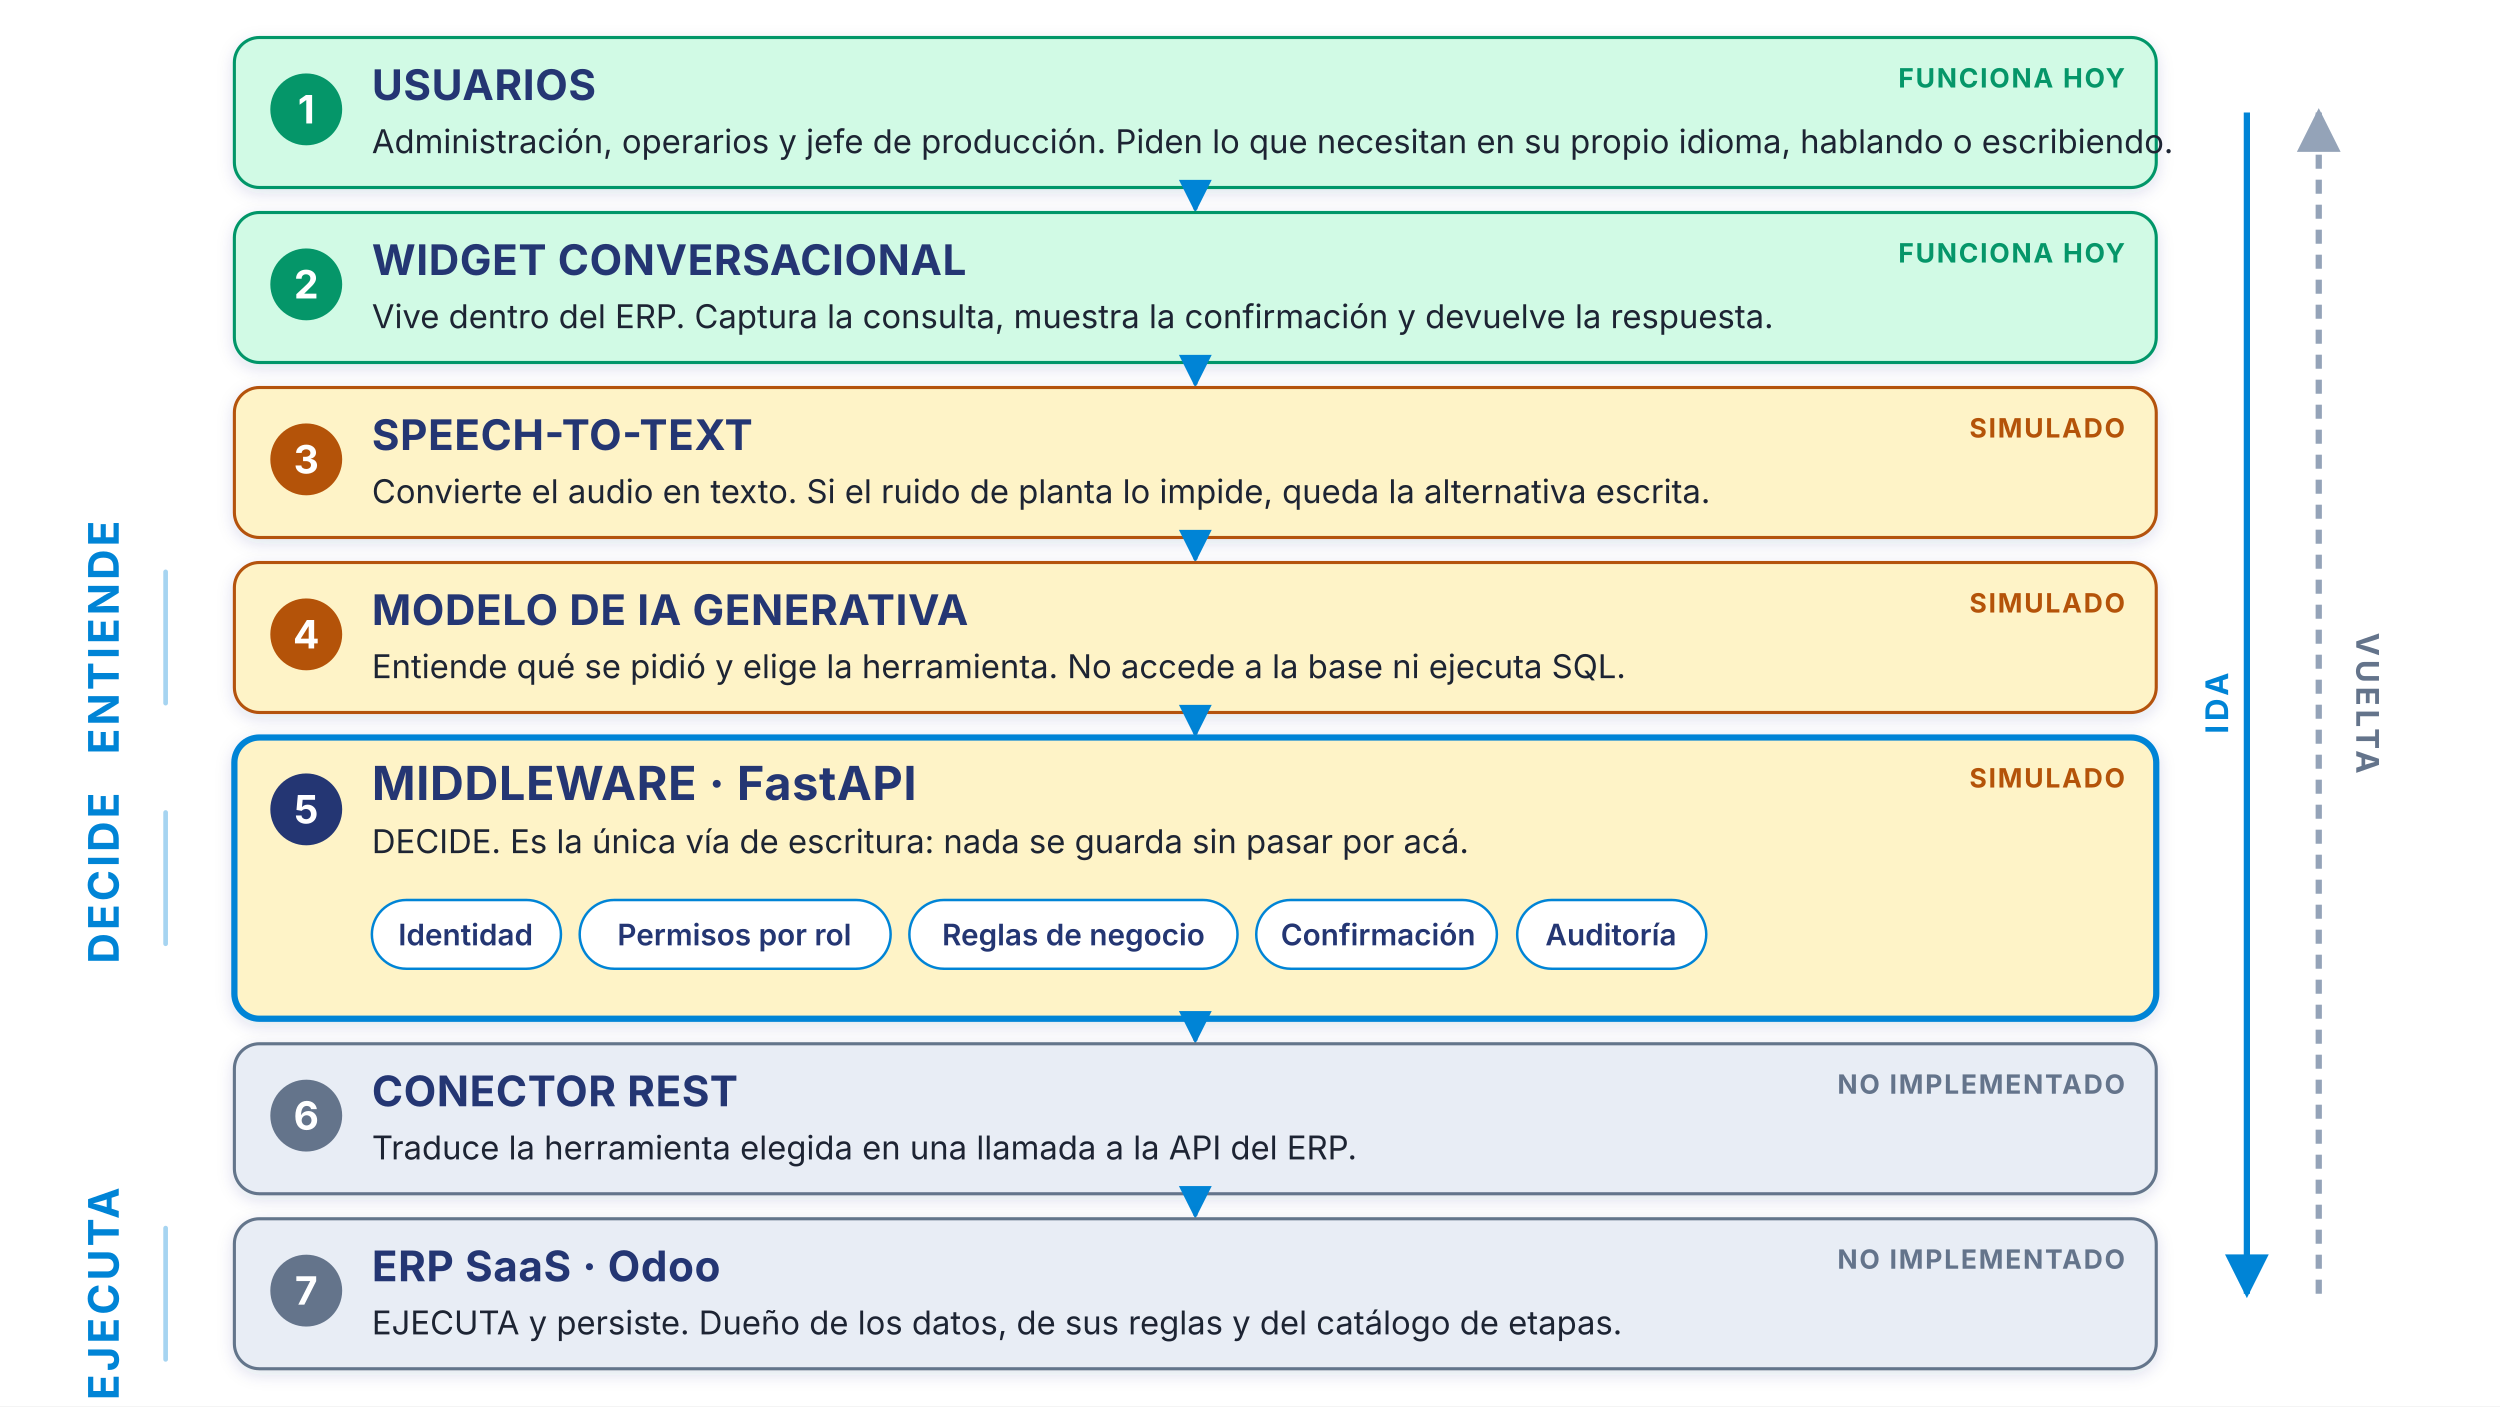
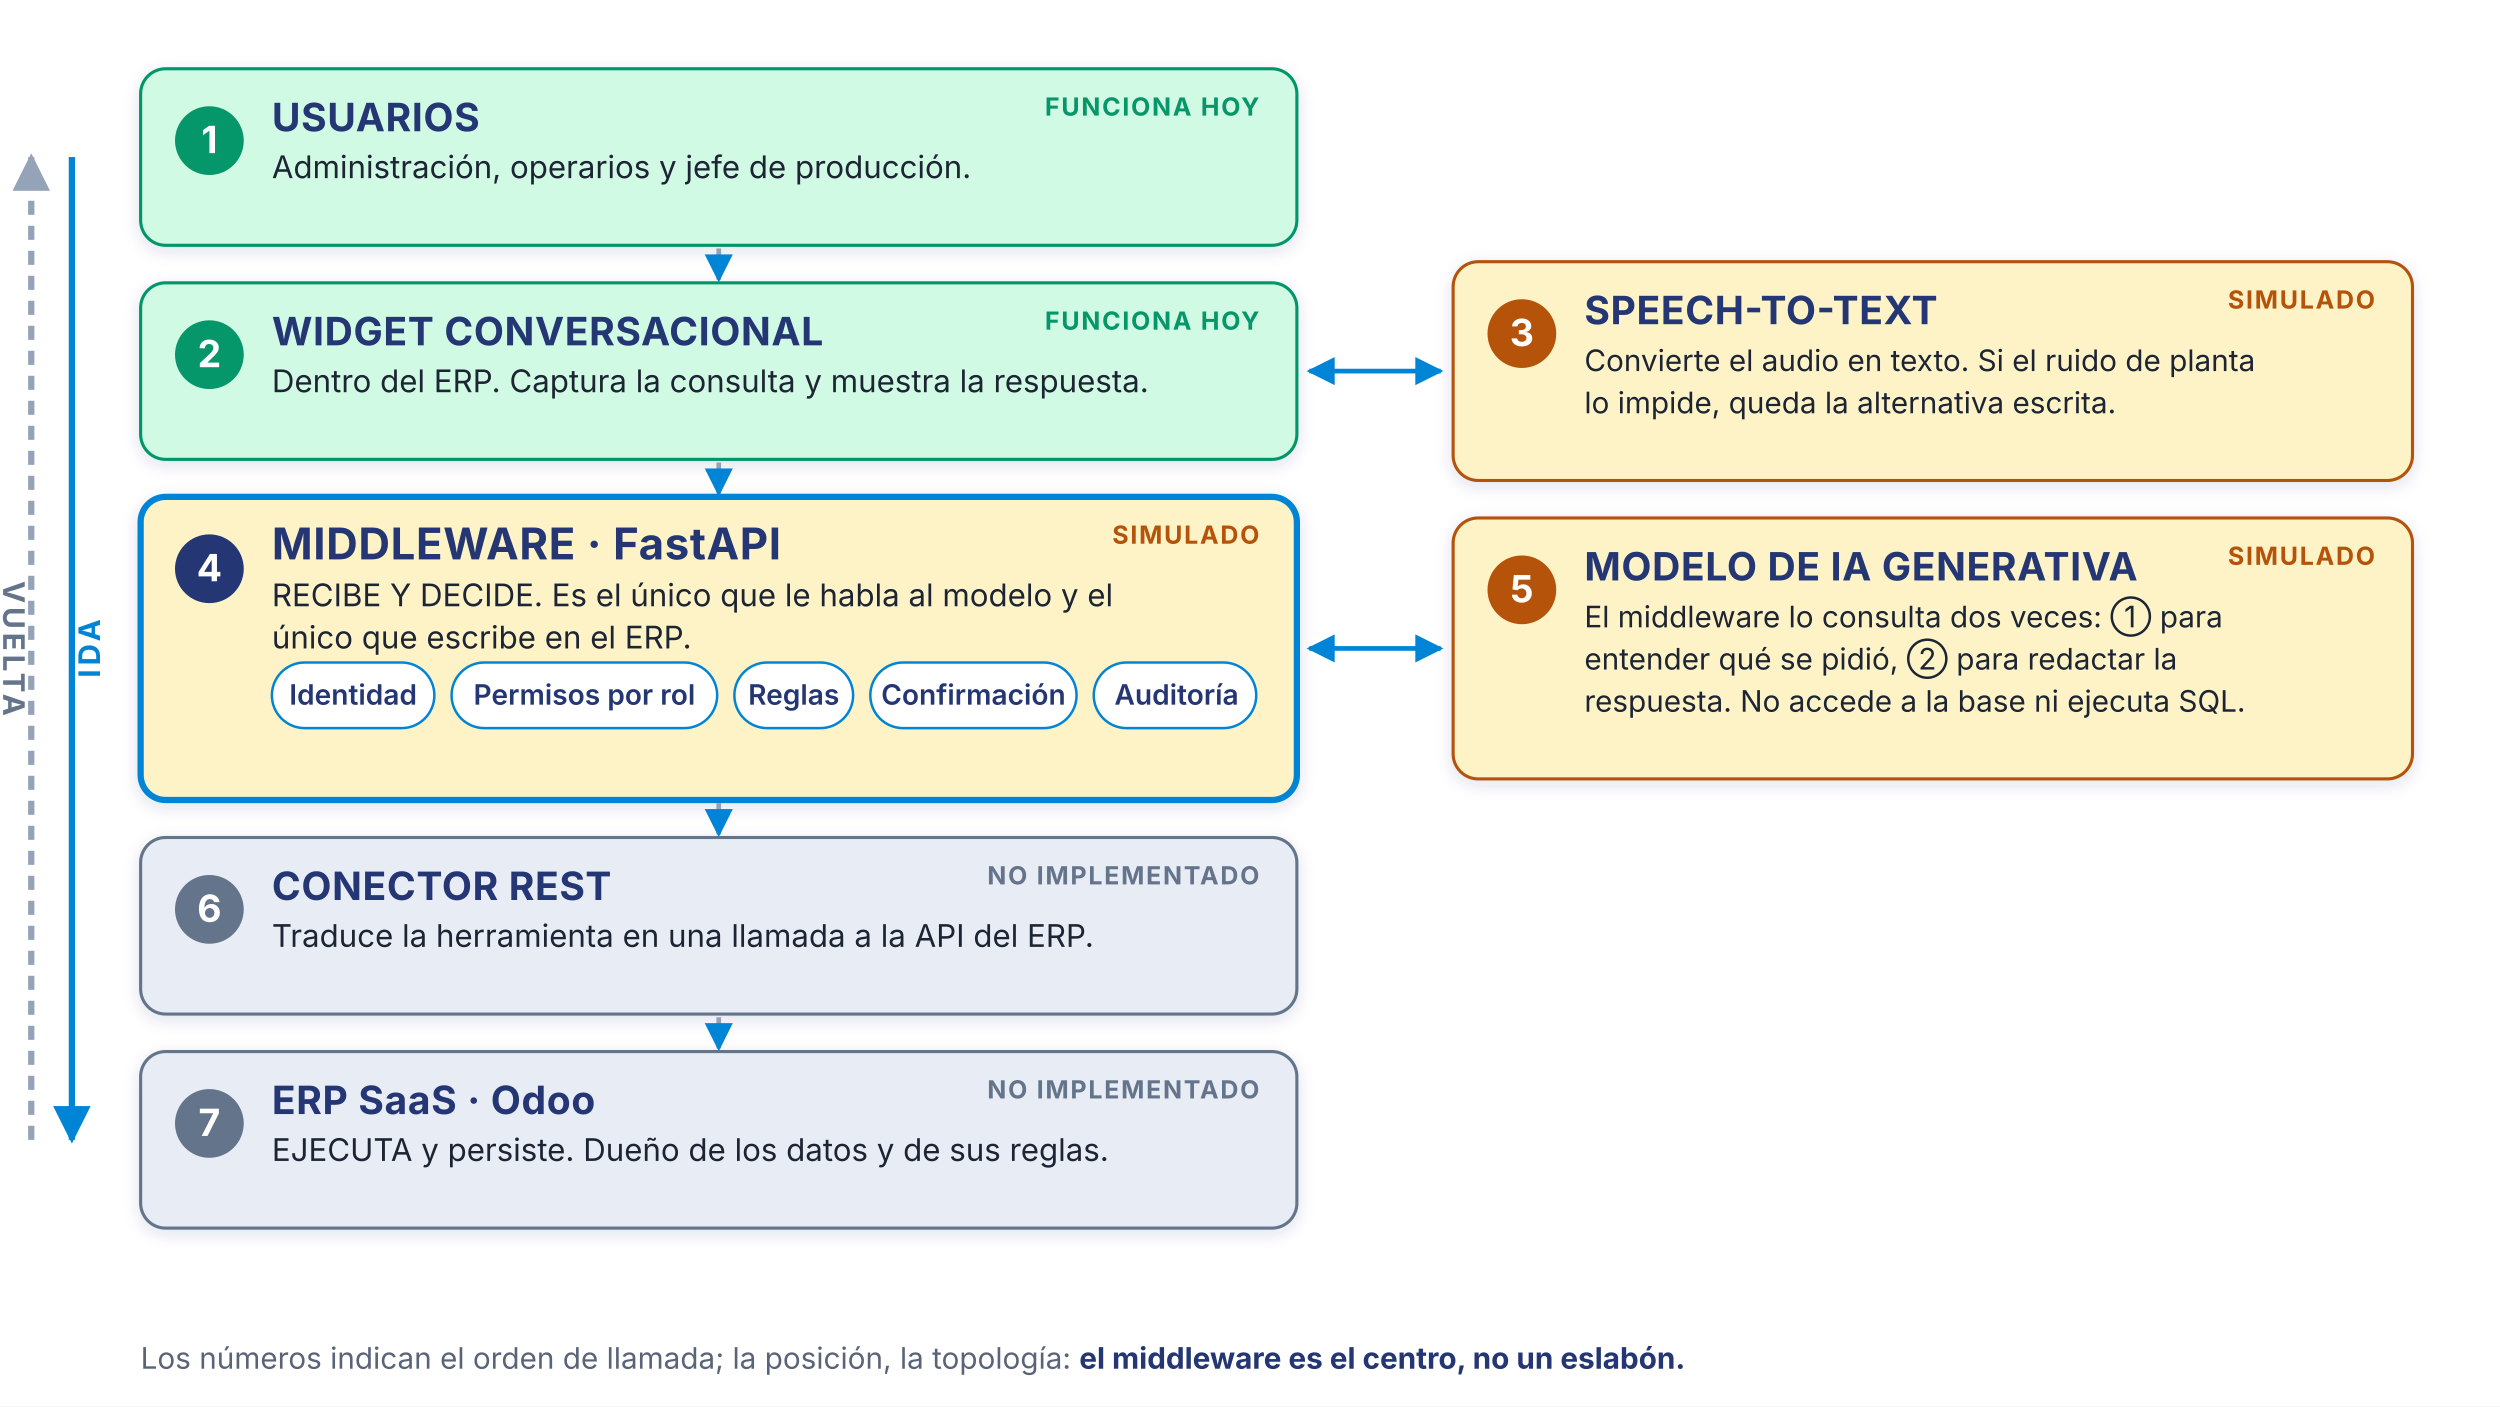
<svg xmlns="http://www.w3.org/2000/svg" viewBox="0 0 1600 900" width="1600" height="900" font-family="Segoe UI, Inter, Helvetica Neue, Arial, sans-serif">
  <rect width="1600" height="900" fill="#FFFFFF" />
  <defs>
-     <marker id="fl" viewBox="0 0 10 10" refX="9" refY="5" markerWidth="7" markerHeight="7" orient="auto-start-reverse">
+     <marker id="fa" viewBox="0 0 10 10" refX="9" refY="5" markerWidth="6" markerHeight="6" orient="auto-start-reverse">
      <path d="M0,0 L10,5 L0,10 z" fill="#0084D6" />
    </marker>
-     <marker id="flg" viewBox="0 0 10 10" refX="9" refY="5" markerWidth="7" markerHeight="7" orient="auto-start-reverse">
+     <marker id="fg" viewBox="0 0 10 10" refX="9" refY="5" markerWidth="6" markerHeight="6" orient="auto-start-reverse">
      <path d="M0,0 L10,5 L0,10 z" fill="#94A3B8" />
    </marker>
-     <filter id="sombra" x="-20%" y="-20%" width="140%" height="160%">
+     <filter id="s" x="-20%" y="-20%" width="140%" height="170%">
      <feDropShadow dx="0" dy="3" stdDeviation="5" flood-color="#243673" flood-opacity="0.13" />
    </filter>
  </defs>
-   <rect x="150" y="24" width="1230" height="96" rx="16" fill="#D1FAE5" stroke="#059669" stroke-width="2" filter="url(#sombra)" />
-   <circle cx="196" cy="70" r="23" fill="#059669" />
-   <text x="196" y="79" text-anchor="middle" font-size="25" font-weight="700" fill="#FFFFFF">1</text>
-   <text x="238" y="64" font-size="27" font-weight="700" fill="#243673" letter-spacing="0.4">USUARIOS</text>
-   <text x="238" y="98" font-size="21" fill="#1D2433">Administración, operarios y jefe de producción. Piden lo que necesitan en su propio idioma, hablando o escribiendo.</text>
-   <text x="1360" y="56" text-anchor="end" font-size="17" font-weight="700" fill="#059669" letter-spacing="1.1">FUNCIONA HOY</text>
-   <path d="M765.0,122 L765.0,134" stroke="#94A3B8" stroke-width="3" marker-end="url(#fl)" />
-   <rect x="150" y="136" width="1230" height="96" rx="16" fill="#D1FAE5" stroke="#059669" stroke-width="2" filter="url(#sombra)" />
-   <circle cx="196" cy="182" r="23" fill="#059669" />
-   <text x="196" y="191" text-anchor="middle" font-size="25" font-weight="700" fill="#FFFFFF">2</text>
-   <text x="238" y="176" font-size="27" font-weight="700" fill="#243673" letter-spacing="0.4">WIDGET CONVERSACIONAL</text>
-   <text x="238" y="210" font-size="21" fill="#1D2433">Vive dentro del ERP. Captura la consulta, muestra la confirmación y devuelve la respuesta.</text>
-   <text x="1360" y="168" text-anchor="end" font-size="17" font-weight="700" fill="#059669" letter-spacing="1.1">FUNCIONA HOY</text>
-   <path d="M765.0,234 L765.0,246" stroke="#94A3B8" stroke-width="3" marker-end="url(#fl)" />
-   <rect x="150" y="248" width="1230" height="96" rx="16" fill="#FEF3C7" stroke="#B45309" stroke-width="2" filter="url(#sombra)" />
-   <circle cx="196" cy="294" r="23" fill="#B45309" />
-   <text x="196" y="303" text-anchor="middle" font-size="25" font-weight="700" fill="#FFFFFF">3</text>
-   <text x="238" y="288" font-size="27" font-weight="700" fill="#243673" letter-spacing="0.4">SPEECH-TO-TEXT</text>
-   <text x="238" y="322" font-size="21" fill="#1D2433">Convierte el audio en texto. Si el ruido de planta lo impide, queda la alternativa escrita.</text>
-   <text x="1360" y="280" text-anchor="end" font-size="17" font-weight="700" fill="#B45309" letter-spacing="1.1">SIMULADO</text>
-   <path d="M765.0,346 L765.0,358" stroke="#94A3B8" stroke-width="3" marker-end="url(#fl)" />
-   <rect x="150" y="360" width="1230" height="96" rx="16" fill="#FEF3C7" stroke="#B45309" stroke-width="2" filter="url(#sombra)" />
-   <circle cx="196" cy="406" r="23" fill="#B45309" />
-   <text x="196" y="415" text-anchor="middle" font-size="25" font-weight="700" fill="#FFFFFF">4</text>
-   <text x="238" y="400" font-size="27" font-weight="700" fill="#243673" letter-spacing="0.4">MODELO DE IA GENERATIVA</text>
-   <text x="238" y="434" font-size="21" fill="#1D2433">Entiende qué se pidió y elige la herramienta. No accede a la base ni ejecuta SQL.</text>
-   <text x="1360" y="392" text-anchor="end" font-size="17" font-weight="700" fill="#B45309" letter-spacing="1.1">SIMULADO</text>
-   <path d="M765.0,458 L765.0,470" stroke="#94A3B8" stroke-width="3" marker-end="url(#fl)" />
-   <rect x="150" y="472" width="1230" height="180" rx="16" fill="#FEF3C7" stroke="#0084D6" stroke-width="4" filter="url(#sombra)" />
-   <circle cx="196" cy="518" r="23" fill="#243673" />
-   <text x="196" y="527" text-anchor="middle" font-size="25" font-weight="700" fill="#FFFFFF">5</text>
-   <text x="238" y="512" font-size="30" font-weight="700" fill="#243673" letter-spacing="0.4">MIDDLEWARE · FastAPI</text>
-   <text x="238" y="546" font-size="21" fill="#1D2433">DECIDE. Es la única vía de escritura: nada se guarda sin pasar por acá.</text>
-   <rect x="238" y="576" width="121" height="44" rx="22" fill="#FFFFFF" stroke="#0084D6" stroke-width="1.6" />
-   <text x="298" y="605" text-anchor="middle" font-size="19" font-weight="600" fill="#243673">Identidad</text>
-   <rect x="371" y="576" width="199" height="44" rx="22" fill="#FFFFFF" stroke="#0084D6" stroke-width="1.6" />
-   <text x="470" y="605" text-anchor="middle" font-size="19" font-weight="600" fill="#243673">Permisos por rol</text>
-   <rect x="582" y="576" width="210" height="44" rx="22" fill="#FFFFFF" stroke="#0084D6" stroke-width="1.6" />
-   <text x="687" y="605" text-anchor="middle" font-size="19" font-weight="600" fill="#243673">Reglas de negocio</text>
-   <rect x="804" y="576" width="154" height="44" rx="22" fill="#FFFFFF" stroke="#0084D6" stroke-width="1.6" />
-   <text x="882" y="605" text-anchor="middle" font-size="19" font-weight="600" fill="#243673">Confirmación</text>
-   <rect x="971" y="576" width="121" height="44" rx="22" fill="#FFFFFF" stroke="#0084D6" stroke-width="1.6" />
-   <text x="1031" y="605" text-anchor="middle" font-size="19" font-weight="600" fill="#243673">Auditoría</text>
-   <text x="1360" y="504" text-anchor="end" font-size="17" font-weight="700" fill="#B45309" letter-spacing="1.1">SIMULADO</text>
-   <path d="M765.0,654 L765.0,666" stroke="#94A3B8" stroke-width="3" marker-end="url(#fl)" />
-   <rect x="150" y="668" width="1230" height="96" rx="16" fill="#E8EDF5" stroke="#64748B" stroke-width="2" filter="url(#sombra)" />
-   <circle cx="196" cy="714" r="23" fill="#64748B" />
-   <text x="196" y="723" text-anchor="middle" font-size="25" font-weight="700" fill="#FFFFFF">6</text>
-   <text x="238" y="708" font-size="27" font-weight="700" fill="#243673" letter-spacing="0.4">CONECTOR REST</text>
-   <text x="238" y="742" font-size="21" fill="#1D2433">Traduce la herramienta elegida en una llamada a la API del ERP.</text>
-   <text x="1360" y="700" text-anchor="end" font-size="17" font-weight="700" fill="#64748B" letter-spacing="1.1">NO IMPLEMENTADO</text>
-   <path d="M765.0,766 L765.0,778" stroke="#94A3B8" stroke-width="3" marker-end="url(#fl)" />
-   <rect x="150" y="780" width="1230" height="96" rx="16" fill="#E8EDF5" stroke="#64748B" stroke-width="2" filter="url(#sombra)" />
-   <circle cx="196" cy="826" r="23" fill="#64748B" />
-   <text x="196" y="835" text-anchor="middle" font-size="25" font-weight="700" fill="#FFFFFF">7</text>
-   <text x="238" y="820" font-size="27" font-weight="700" fill="#243673" letter-spacing="0.4">ERP SaaS · Odoo</text>
-   <text x="238" y="854" font-size="21" fill="#1D2433">EJECUTA y persiste. Dueño de los datos, de sus reglas y del catálogo de etapas.</text>
-   <text x="1360" y="812" text-anchor="end" font-size="17" font-weight="700" fill="#64748B" letter-spacing="1.1">NO IMPLEMENTADO</text>
-   <path d="M1438,72.0 L1438,828.0" stroke="#0084D6" stroke-width="4" marker-end="url(#fl)" />
-   <path d="M1484,828.0 L1484,72.0" stroke="#94A3B8" stroke-width="4" stroke-dasharray="9 7" marker-end="url(#flg)" />
-   <text x="1426" y="450.0" text-anchor="middle" font-size="20" font-weight="700" fill="#0084D6" letter-spacing="2.5" transform="rotate(-90 1426 450.0)">IDA</text>
-   <text x="1508" y="450.0" text-anchor="middle" font-size="20" font-weight="700" fill="#64748B" letter-spacing="2.5" transform="rotate(90 1508 450.0)">VUELTA</text>
-   <text x="76" y="408.0" text-anchor="middle" font-size="27" font-weight="700" fill="#0084D6" letter-spacing="2" transform="rotate(-90 76 408.0)">ENTIENDE</text>
-   <path d="M106,366.0 L106,450.0" stroke="#0084D6" stroke-width="3" stroke-linecap="round" opacity="0.35" />
-   <text x="76" y="562.0" text-anchor="middle" font-size="27" font-weight="700" fill="#0084D6" letter-spacing="2" transform="rotate(-90 76 562.0)">DECIDE</text>
-   <path d="M106,520.0 L106,604.0" stroke="#0084D6" stroke-width="3" stroke-linecap="round" opacity="0.35" />
-   <text x="76" y="828.0" text-anchor="middle" font-size="27" font-weight="700" fill="#0084D6" letter-spacing="2" transform="rotate(-90 76 828.0)">EJECUTA</text>
-   <path d="M106,786.0 L106,870.0" stroke="#0084D6" stroke-width="3" stroke-linecap="round" opacity="0.35" />
+   <rect x="90" y="44.0" width="740" height="113" rx="16" fill="#D1FAE5" stroke="#059669" stroke-width="2" filter="url(#s)" />
+   <circle cx="134" cy="90.0" r="22" fill="#059669" />
+   <text x="134" y="98.0" text-anchor="middle" font-size="24" font-weight="700" fill="#FFFFFF">1</text>
+   <text x="174" y="84.0" font-size="25" font-weight="700" fill="#243673" letter-spacing="0.4">USUARIOS</text>
+   <text x="806" y="74.0" text-anchor="end" font-size="16" font-weight="700" fill="#059669" letter-spacing="1.1">FUNCIONA HOY</text>
+   <text x="174" y="114.0" font-size="20" fill="#1D2433">Administración, operarios y jefe de producción.</text>
+   <rect x="90" y="181.0" width="740" height="113" rx="16" fill="#D1FAE5" stroke="#059669" stroke-width="2" filter="url(#s)" />
+   <circle cx="134" cy="227.0" r="22" fill="#059669" />
+   <text x="134" y="235.0" text-anchor="middle" font-size="24" font-weight="700" fill="#FFFFFF">2</text>
+   <text x="174" y="221.0" font-size="25" font-weight="700" fill="#243673" letter-spacing="0.4">WIDGET CONVERSACIONAL</text>
+   <text x="806" y="211.0" text-anchor="end" font-size="16" font-weight="700" fill="#059669" letter-spacing="1.1">FUNCIONA HOY</text>
+   <text x="174" y="251.0" font-size="20" fill="#1D2433">Dentro del ERP. Captura la consulta y muestra la respuesta.</text>
+   <rect x="90" y="318.0" width="740" height="194" rx="16" fill="#FEF3C7" stroke="#0084D6" stroke-width="4" filter="url(#s)" />
+   <circle cx="134" cy="364.0" r="22" fill="#243673" />
+   <text x="134" y="372.0" text-anchor="middle" font-size="24" font-weight="700" fill="#FFFFFF">4</text>
+   <text x="174" y="358.0" font-size="28" font-weight="700" fill="#243673" letter-spacing="0.4">MIDDLEWARE · FastAPI</text>
+   <text x="806" y="348.0" text-anchor="end" font-size="16" font-weight="700" fill="#B45309" letter-spacing="1.1">SIMULADO</text>
+   <text x="174" y="388.0" font-size="20" fill="#1D2433">RECIBE Y DECIDE. Es el único que le habla al modelo y el</text>
+   <text x="174" y="415.0" font-size="20" fill="#1D2433">único que escribe en el ERP.</text>
+   <rect x="174" y="424.0" width="104" height="42" rx="21" fill="#FFFFFF" stroke="#0084D6" stroke-width="1.6" />
+   <text x="226" y="451.0" text-anchor="middle" font-size="18" font-weight="600" fill="#243673">Identidad</text>
+   <rect x="289" y="424.0" width="170" height="42" rx="21" fill="#FFFFFF" stroke="#0084D6" stroke-width="1.6" />
+   <text x="374" y="451.0" text-anchor="middle" font-size="18" font-weight="600" fill="#243673">Permisos por rol</text>
+   <rect x="470" y="424.0" width="76" height="42" rx="21" fill="#FFFFFF" stroke="#0084D6" stroke-width="1.6" />
+   <text x="508" y="451.0" text-anchor="middle" font-size="18" font-weight="600" fill="#243673">Reglas</text>
+   <rect x="557" y="424.0" width="132" height="42" rx="21" fill="#FFFFFF" stroke="#0084D6" stroke-width="1.6" />
+   <text x="623" y="451.0" text-anchor="middle" font-size="18" font-weight="600" fill="#243673">Confirmación</text>
+   <rect x="700" y="424.0" width="104" height="42" rx="21" fill="#FFFFFF" stroke="#0084D6" stroke-width="1.6" />
+   <text x="753" y="451.0" text-anchor="middle" font-size="18" font-weight="600" fill="#243673">Auditoría</text>
+   <rect x="90" y="536.0" width="740" height="113" rx="16" fill="#E8EDF5" stroke="#64748B" stroke-width="2" filter="url(#s)" />
+   <circle cx="134" cy="582.0" r="22" fill="#64748B" />
+   <text x="134" y="590.0" text-anchor="middle" font-size="24" font-weight="700" fill="#FFFFFF">6</text>
+   <text x="174" y="576.0" font-size="25" font-weight="700" fill="#243673" letter-spacing="0.4">CONECTOR REST</text>
+   <text x="806" y="566.0" text-anchor="end" font-size="16" font-weight="700" fill="#64748B" letter-spacing="1.1">NO IMPLEMENTADO</text>
+   <text x="174" y="606.0" font-size="20" fill="#1D2433">Traduce la herramienta en una llamada a la API del ERP.</text>
+   <rect x="90" y="673.0" width="740" height="113" rx="16" fill="#E8EDF5" stroke="#64748B" stroke-width="2" filter="url(#s)" />
+   <circle cx="134" cy="719.0" r="22" fill="#64748B" />
+   <text x="134" y="727.0" text-anchor="middle" font-size="24" font-weight="700" fill="#FFFFFF">7</text>
+   <text x="174" y="713.0" font-size="25" font-weight="700" fill="#243673" letter-spacing="0.4">ERP SaaS · Odoo</text>
+   <text x="806" y="703.0" text-anchor="end" font-size="16" font-weight="700" fill="#64748B" letter-spacing="1.1">NO IMPLEMENTADO</text>
+   <text x="174" y="743.0" font-size="20" fill="#1D2433">EJECUTA y persiste. Dueño de los datos y de sus reglas.</text>
+   <path d="M460.0,159.0 L460.0,179.0" stroke="#94A3B8" stroke-width="3" marker-end="url(#fa)" />
+   <path d="M460.0,296.0 L460.0,316.0" stroke="#94A3B8" stroke-width="3" marker-end="url(#fa)" />
+   <path d="M460.0,514.0 L460.0,534.0" stroke="#94A3B8" stroke-width="3" marker-end="url(#fa)" />
+   <path d="M460.0,651.0 L460.0,671.0" stroke="#94A3B8" stroke-width="3" marker-end="url(#fa)" />
+   <rect x="930" y="167.5" width="614" height="140" rx="16" fill="#FEF3C7" stroke="#B45309" stroke-width="2" filter="url(#s)" />
+   <circle cx="974" cy="213.5" r="22" fill="#B45309" />
+   <text x="974" y="221.5" text-anchor="middle" font-size="24" font-weight="700" fill="#FFFFFF">3</text>
+   <text x="1014" y="207.5" font-size="25" font-weight="700" fill="#243673" letter-spacing="0.4">SPEECH-TO-TEXT</text>
+   <text x="1520" y="197.5" text-anchor="end" font-size="16" font-weight="700" fill="#B45309" letter-spacing="1.1">SIMULADO</text>
+   <text x="1014" y="237.5" font-size="19" fill="#1D2433">Convierte el audio en texto. Si el ruido de planta</text>
+   <text x="1014" y="264.5" font-size="19" fill="#1D2433">lo impide, queda la alternativa escrita.</text>
+   <path d="M838,237.5 L922,237.5" stroke="#0084D6" stroke-width="3" marker-start="url(#fa)" marker-end="url(#fa)" />
+   <rect x="930" y="331.5" width="614" height="167" rx="16" fill="#FEF3C7" stroke="#B45309" stroke-width="2" filter="url(#s)" />
+   <circle cx="974" cy="377.5" r="22" fill="#B45309" />
+   <text x="974" y="385.5" text-anchor="middle" font-size="24" font-weight="700" fill="#FFFFFF">5</text>
+   <text x="1014" y="371.5" font-size="25" font-weight="700" fill="#243673" letter-spacing="0.4">MODELO DE IA GENERATIVA</text>
+   <text x="1520" y="361.5" text-anchor="end" font-size="16" font-weight="700" fill="#B45309" letter-spacing="1.1">SIMULADO</text>
+   <text x="1014" y="401.5" font-size="19" fill="#1D2433">El middleware lo consulta dos veces: ① para</text>
+   <text x="1014" y="428.5" font-size="19" fill="#1D2433">entender qué se pidió, ② para redactar la</text>
+   <text x="1014" y="455.5" font-size="19" fill="#1D2433">respuesta. No accede a la base ni ejecuta SQL.</text>
+   <path d="M838,415.0 L922,415.0" stroke="#0084D6" stroke-width="3" marker-start="url(#fa)" marker-end="url(#fa)" />
+   <path d="M46,100.5 L46,729.5" stroke="#0084D6" stroke-width="4" marker-end="url(#fa)" />
+   <path d="M20,729.5 L20,100.5" stroke="#94A3B8" stroke-width="4" stroke-dasharray="9 7" marker-end="url(#fg)" />
+   <text x="64" y="415.0" text-anchor="middle" font-size="19" font-weight="700" fill="#0084D6" letter-spacing="2.5" transform="rotate(-90 64 415.0)">IDA</text>
+   <text x="2" y="415.0" text-anchor="middle" font-size="19" font-weight="700" fill="#64748B" letter-spacing="2.5" transform="rotate(90 2 415.0)">VUELTA</text>
+   <text x="90" y="876" font-size="19" fill="#5A6478">Los números indican el orden de llamada; la posición, la topología: <tspan font-weight="700" fill="#243673">el middleware es el centro, no un eslabón.</tspan>
+   </text>
</svg>
